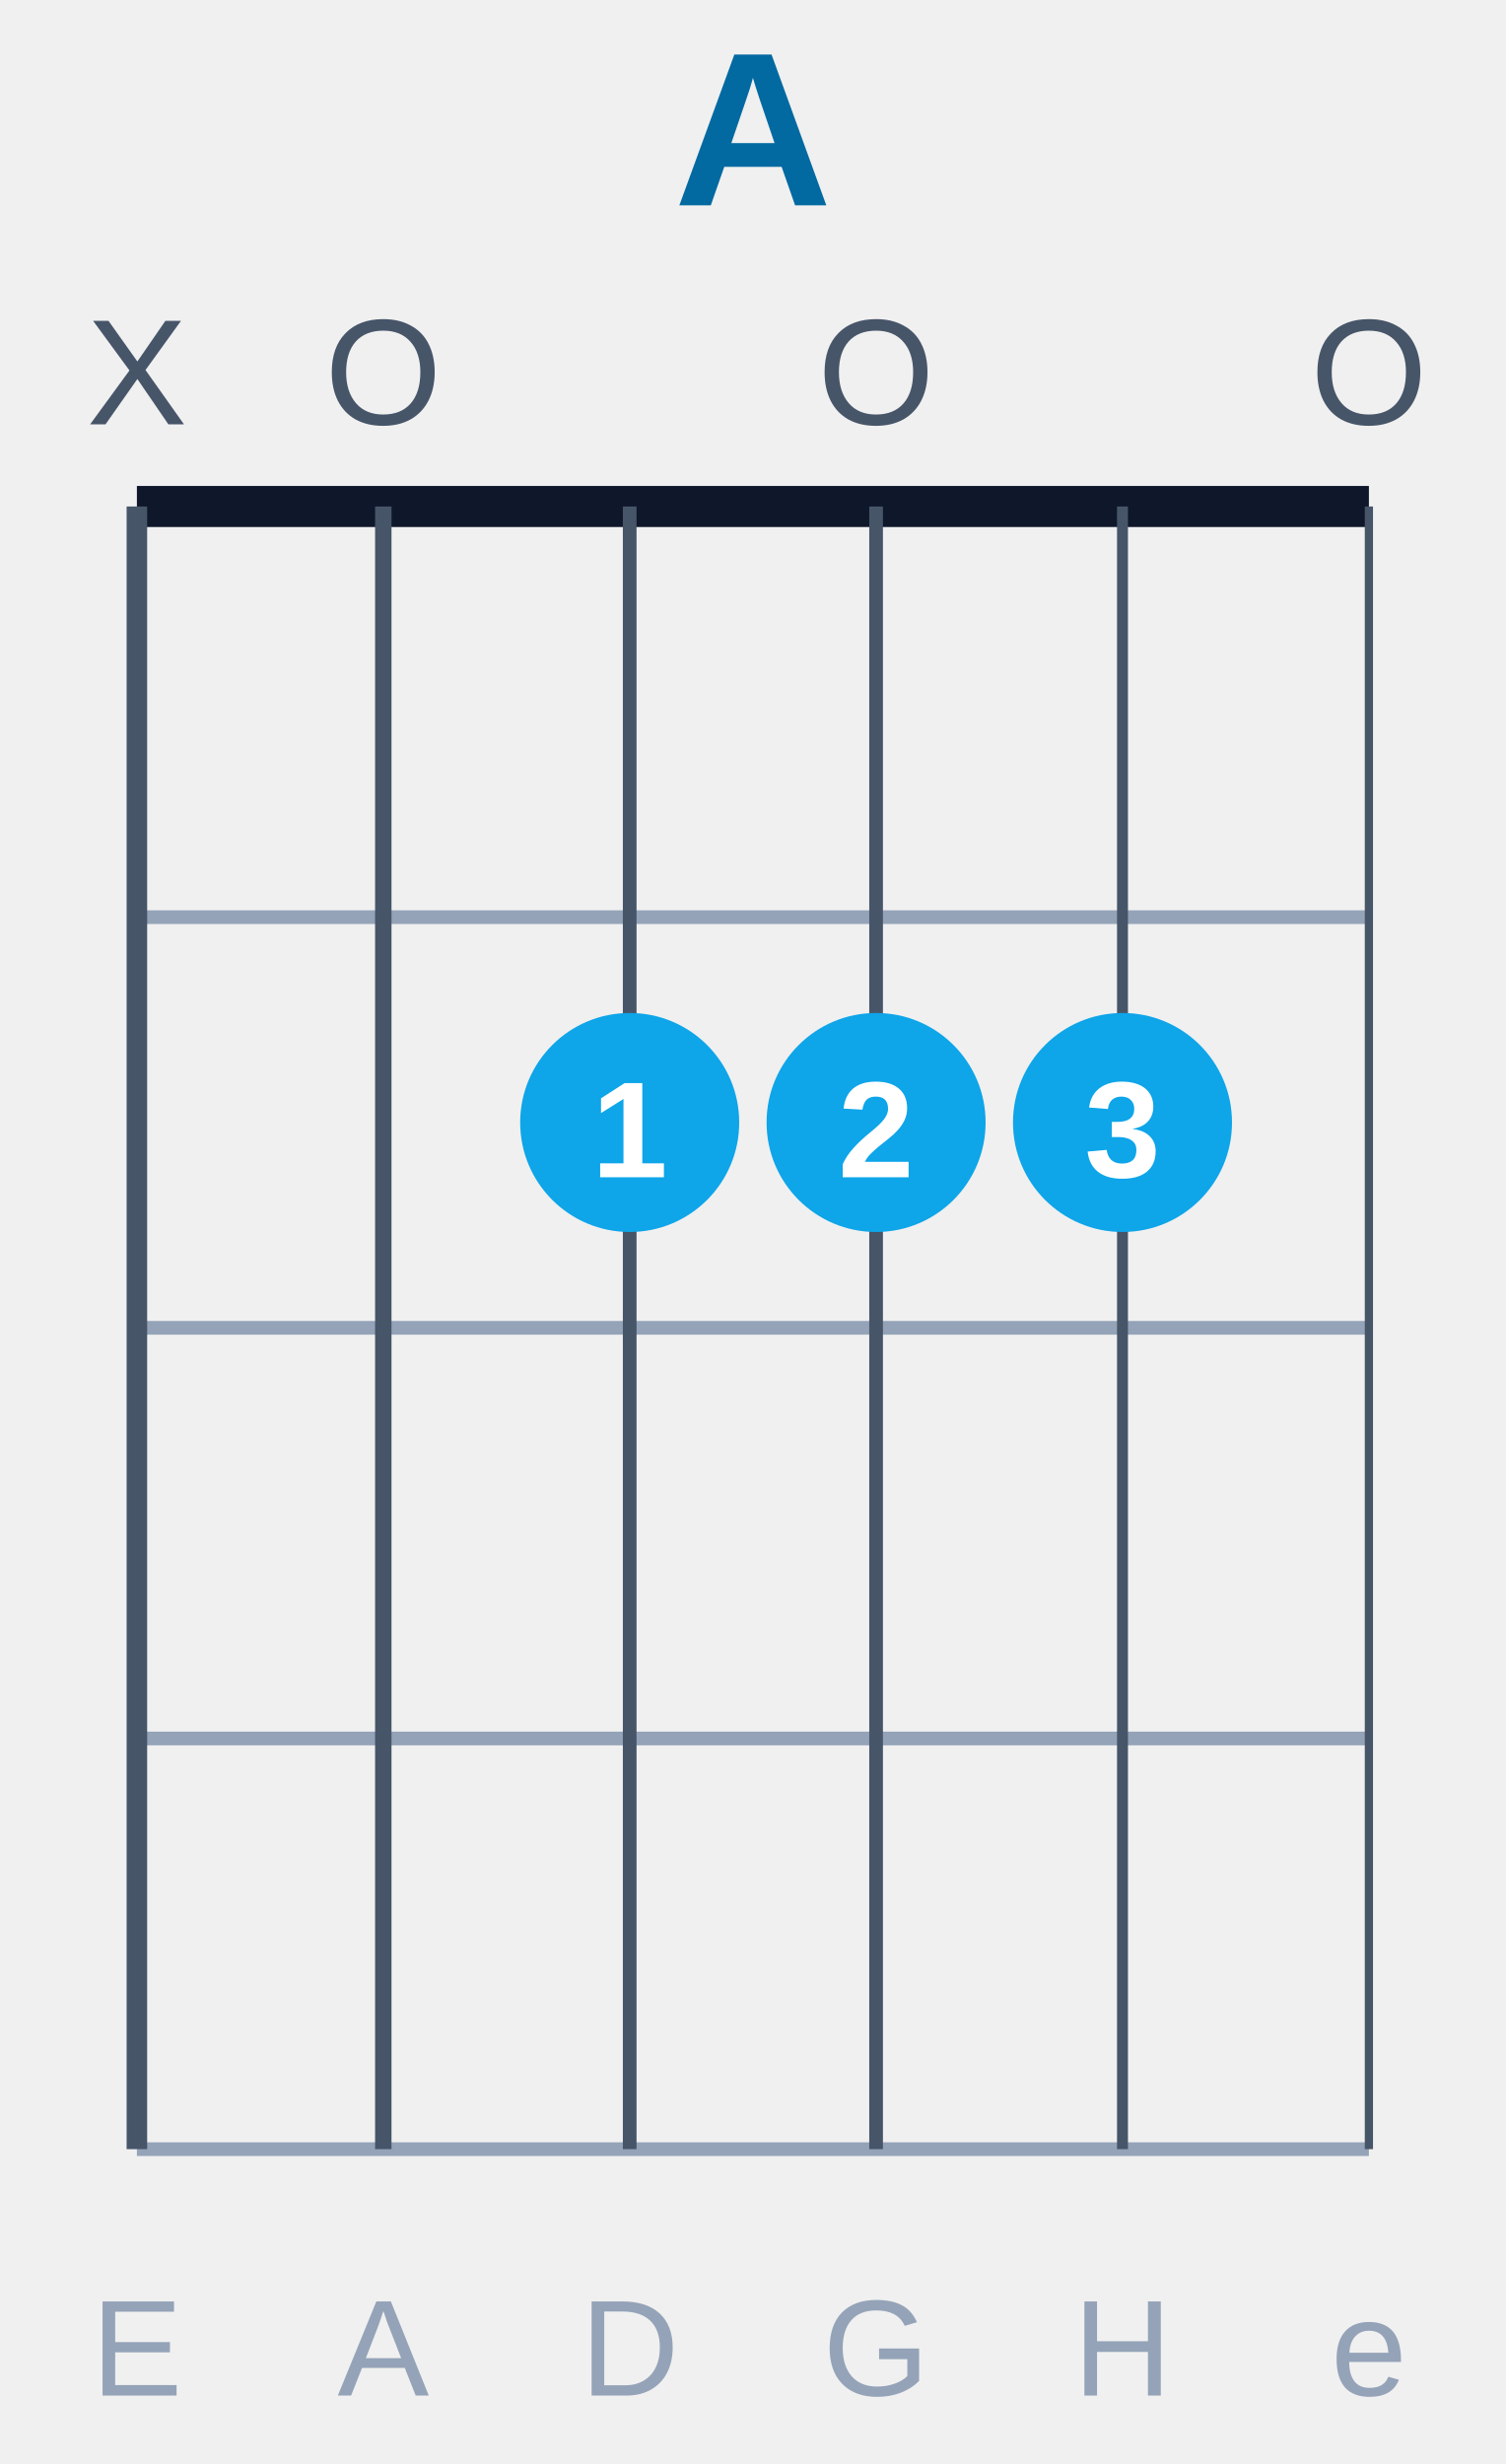
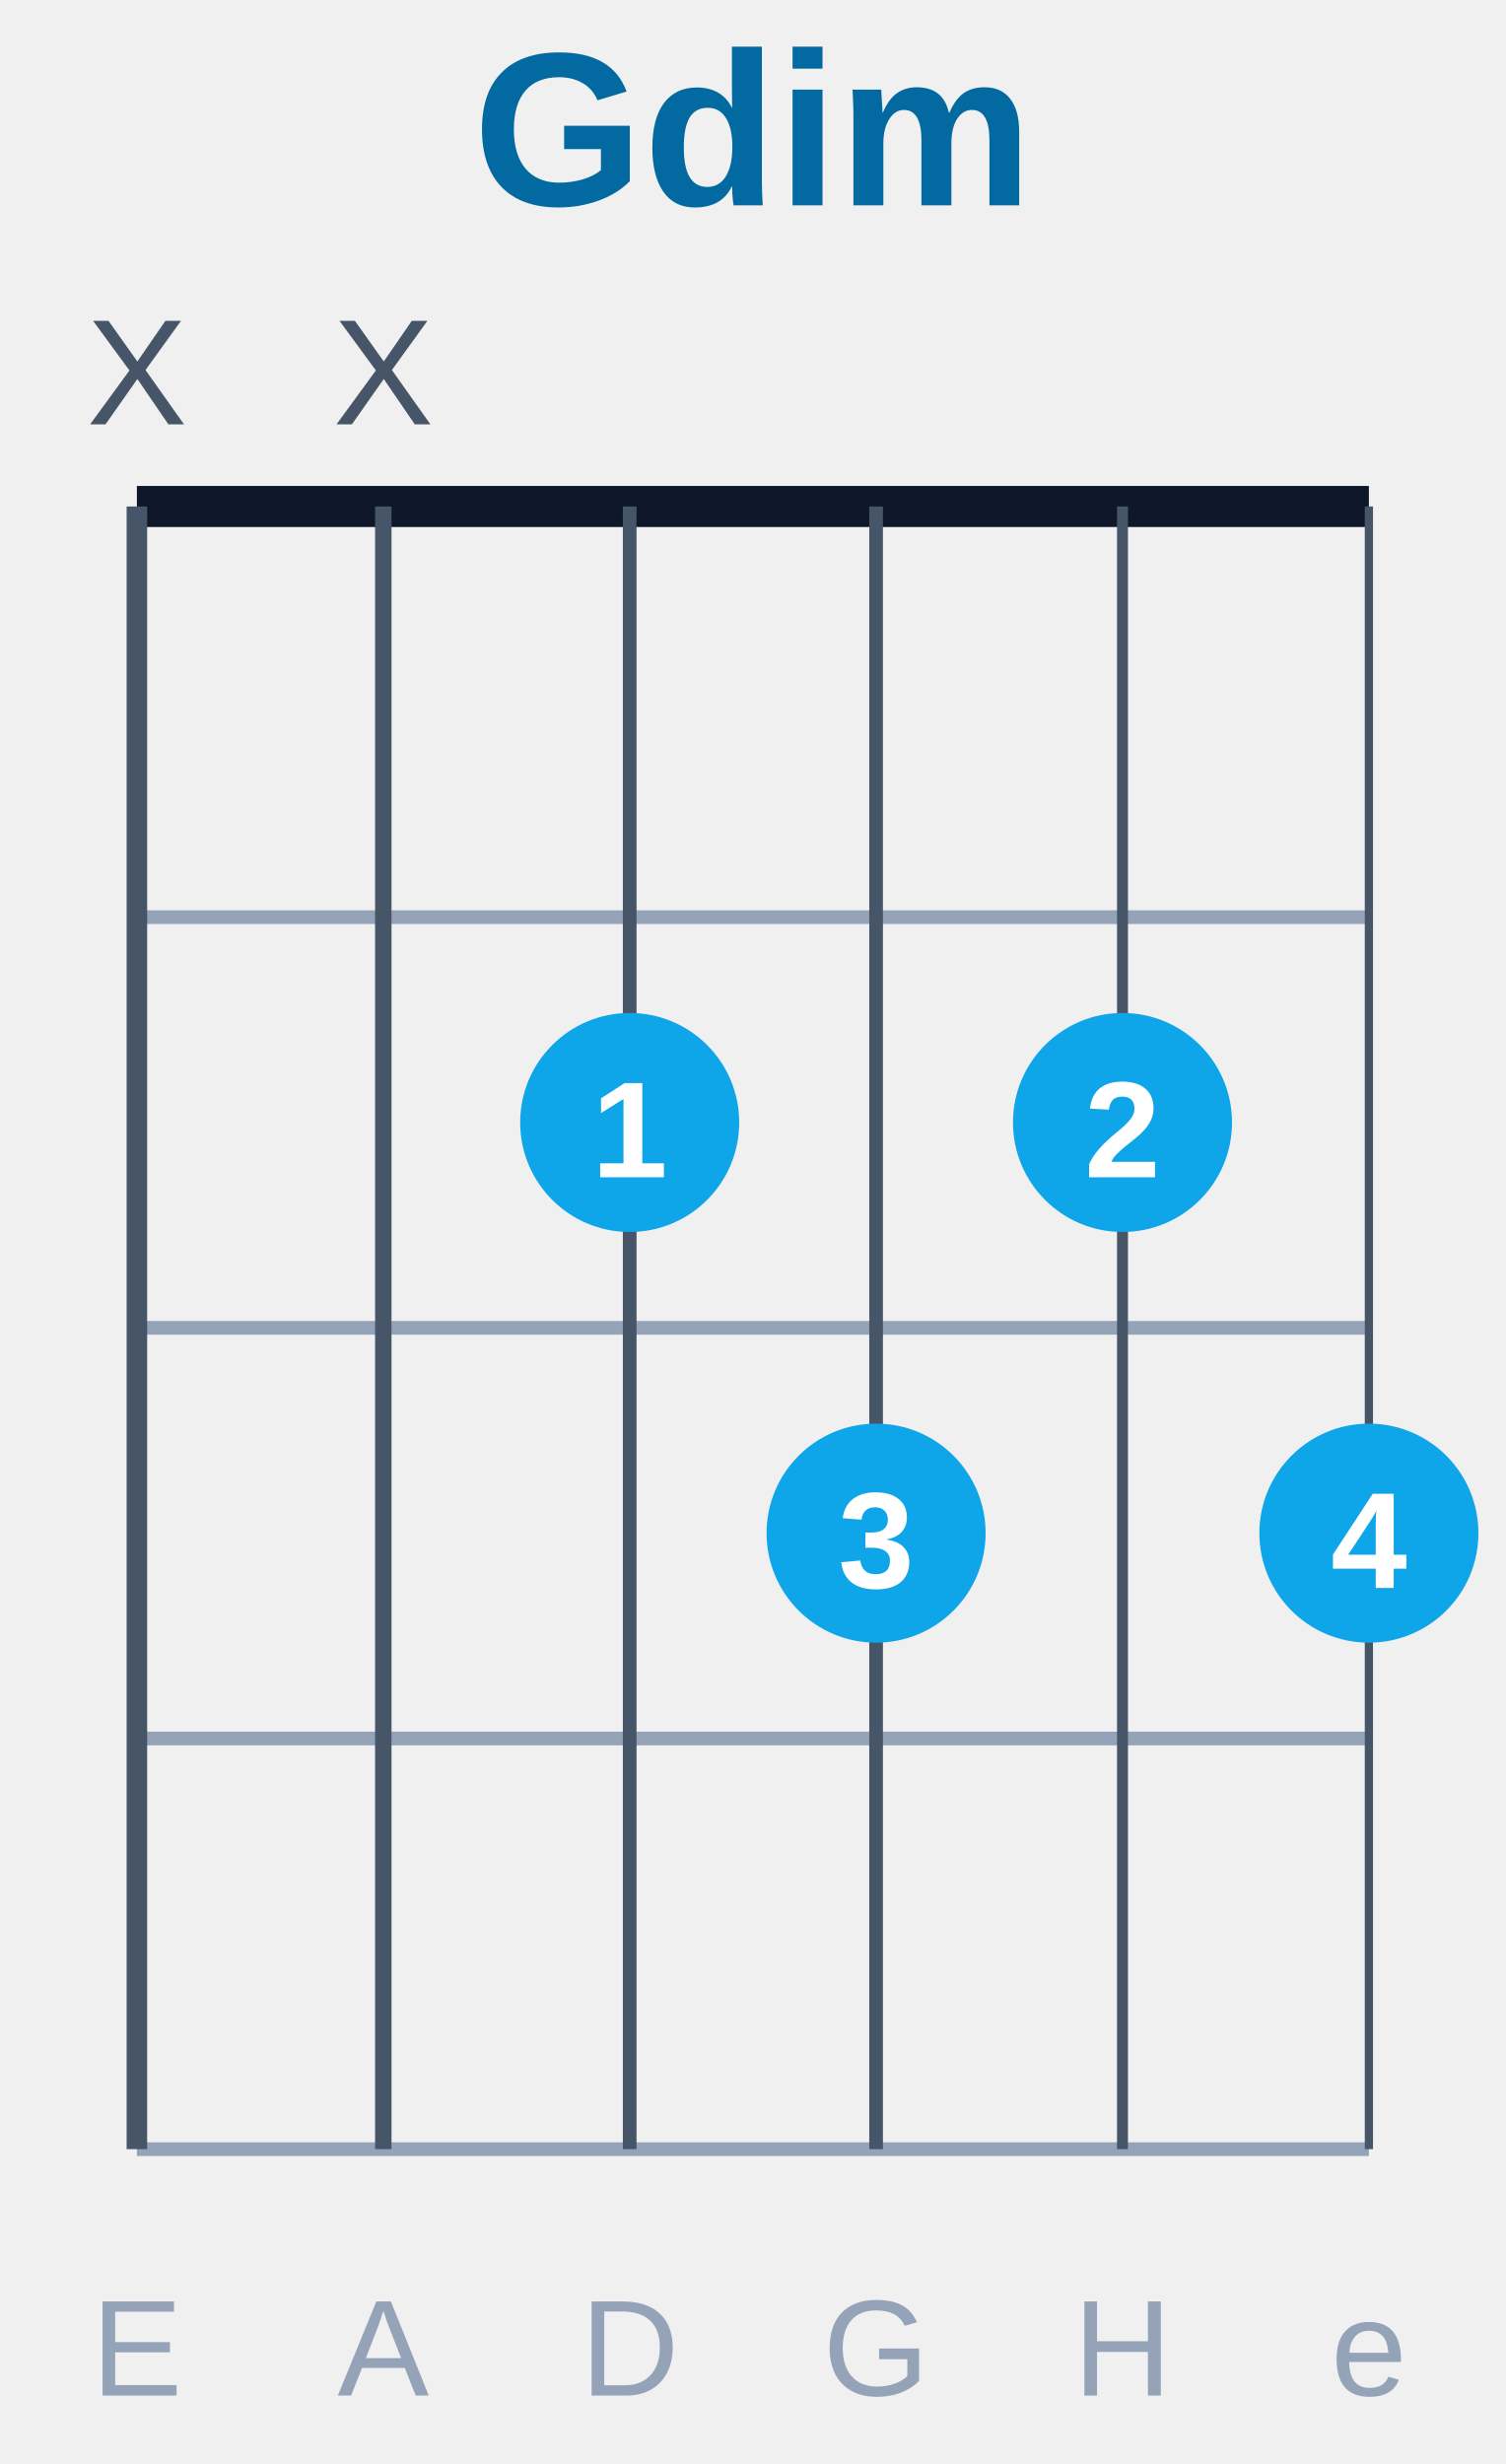
<svg xmlns="http://www.w3.org/2000/svg" viewBox="30 35 110 180" width="100%" height="100%" style="background: #ffffff; border: 1px solid #e2e8f0; border-radius: 8px; font-family: Arial, sans-serif;">
  <g transform="translate(40, 50)">
-     <text x="45" y="0" font-size="16" font-weight="bold" fill="#0369a1" text-anchor="middle">A</text>
+     <text x="45" y="0" font-size="16" font-weight="bold" fill="#0369a1" text-anchor="middle">Gdim</text>
    <text x="0" y="16" font-size="11" fill="#475569" text-anchor="middle">X</text>
-     <text x="18" y="16" font-size="11" fill="#475569" text-anchor="middle">O</text>
-     <text x="54" y="16" font-size="11" fill="#475569" text-anchor="middle">O</text>
-     <text x="90" y="16" font-size="11" fill="#475569" text-anchor="middle">O</text>
+     <text x="18" y="16" font-size="11" fill="#475569" text-anchor="middle">X</text>
    <line x1="0" y1="22" x2="90" y2="22" stroke="#0f172a" stroke-width="3" />
    <line x1="0" y1="52" x2="90" y2="52" stroke="#94a3b8" stroke-width="1" />
    <line x1="0" y1="82" x2="90" y2="82" stroke="#94a3b8" stroke-width="1" />
    <line x1="0" y1="112" x2="90" y2="112" stroke="#94a3b8" stroke-width="1" />
    <line x1="0" y1="142" x2="90" y2="142" stroke="#94a3b8" stroke-width="1" />
    <line x1="0" y1="22" x2="0" y2="142" stroke="#475569" stroke-width="1.5" />
    <line x1="18" y1="22" x2="18" y2="142" stroke="#475569" stroke-width="1.2" />
    <line x1="36" y1="22" x2="36" y2="142" stroke="#475569" stroke-width="1" />
    <line x1="54" y1="22" x2="54" y2="142" stroke="#475569" stroke-width="1" />
    <line x1="72" y1="22" x2="72" y2="142" stroke="#475569" stroke-width="0.8" />
    <line x1="90" y1="22" x2="90" y2="142" stroke="#475569" stroke-width="0.6" />
    <circle cx="36" cy="67" r="8" fill="#0ea5e9" />
    <text x="36" y="71" font-size="10" font-weight="bold" fill="#fff" text-anchor="middle">1</text>
-     <circle cx="54" cy="67" r="8" fill="#0ea5e9" />
-     <text x="54" y="71" font-size="10" font-weight="bold" fill="#fff" text-anchor="middle">2</text>
+     <circle cx="54" cy="97" r="8" fill="#0ea5e9" />
+     <text x="54" y="101" font-size="10" font-weight="bold" fill="#fff" text-anchor="middle">3</text>
+     <circle cx="90" cy="97" r="8" fill="#0ea5e9" />
+     <text x="90" y="101" font-size="10" font-weight="bold" fill="#fff" text-anchor="middle">4</text>
    <circle cx="72" cy="67" r="8" fill="#0ea5e9" />
-     <text x="72" y="71" font-size="10" font-weight="bold" fill="#fff" text-anchor="middle">3</text>
+     <text x="72" y="71" font-size="10" font-weight="bold" fill="#fff" text-anchor="middle">2</text>
    <text x="0" y="160" font-size="10" fill="#94a3b8" text-anchor="middle">E</text>
    <text x="18" y="160" font-size="10" fill="#94a3b8" text-anchor="middle">A</text>
    <text x="36" y="160" font-size="10" fill="#94a3b8" text-anchor="middle">D</text>
    <text x="54" y="160" font-size="10" fill="#94a3b8" text-anchor="middle">G</text>
    <text x="72" y="160" font-size="10" fill="#94a3b8" text-anchor="middle">H</text>
    <text x="90" y="160" font-size="10" fill="#94a3b8" text-anchor="middle">e</text>
  </g>
</svg>
